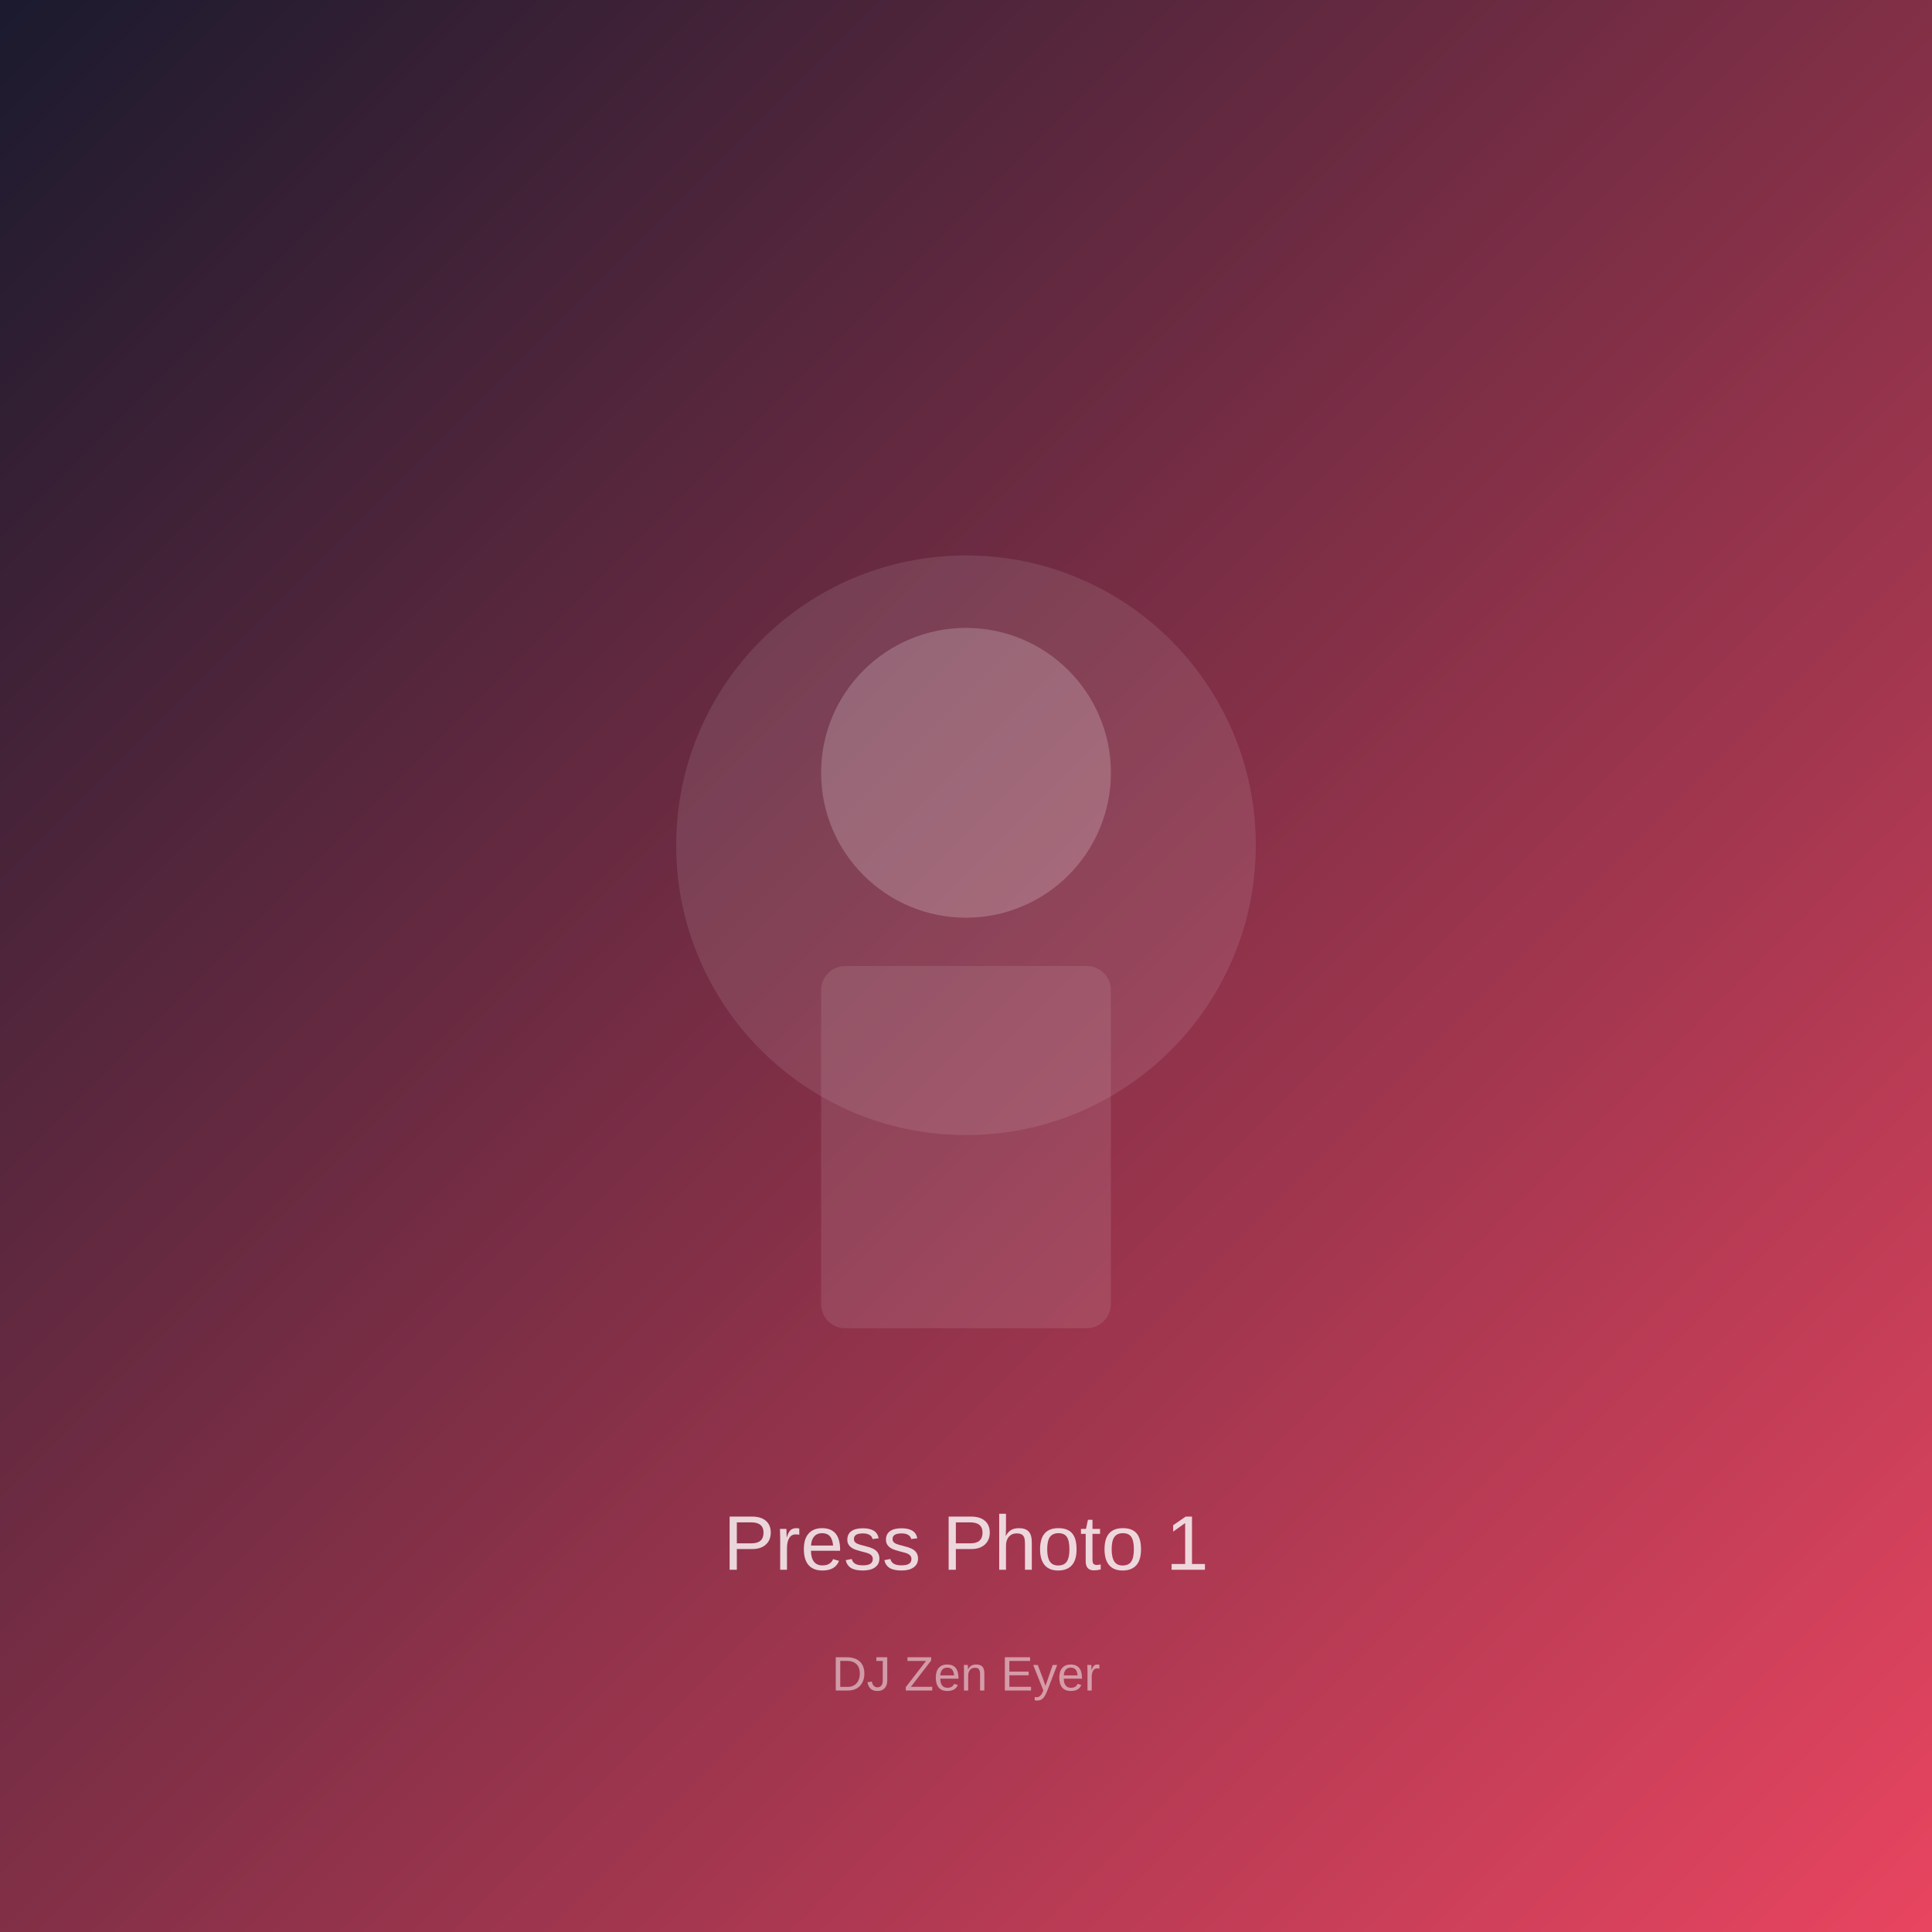
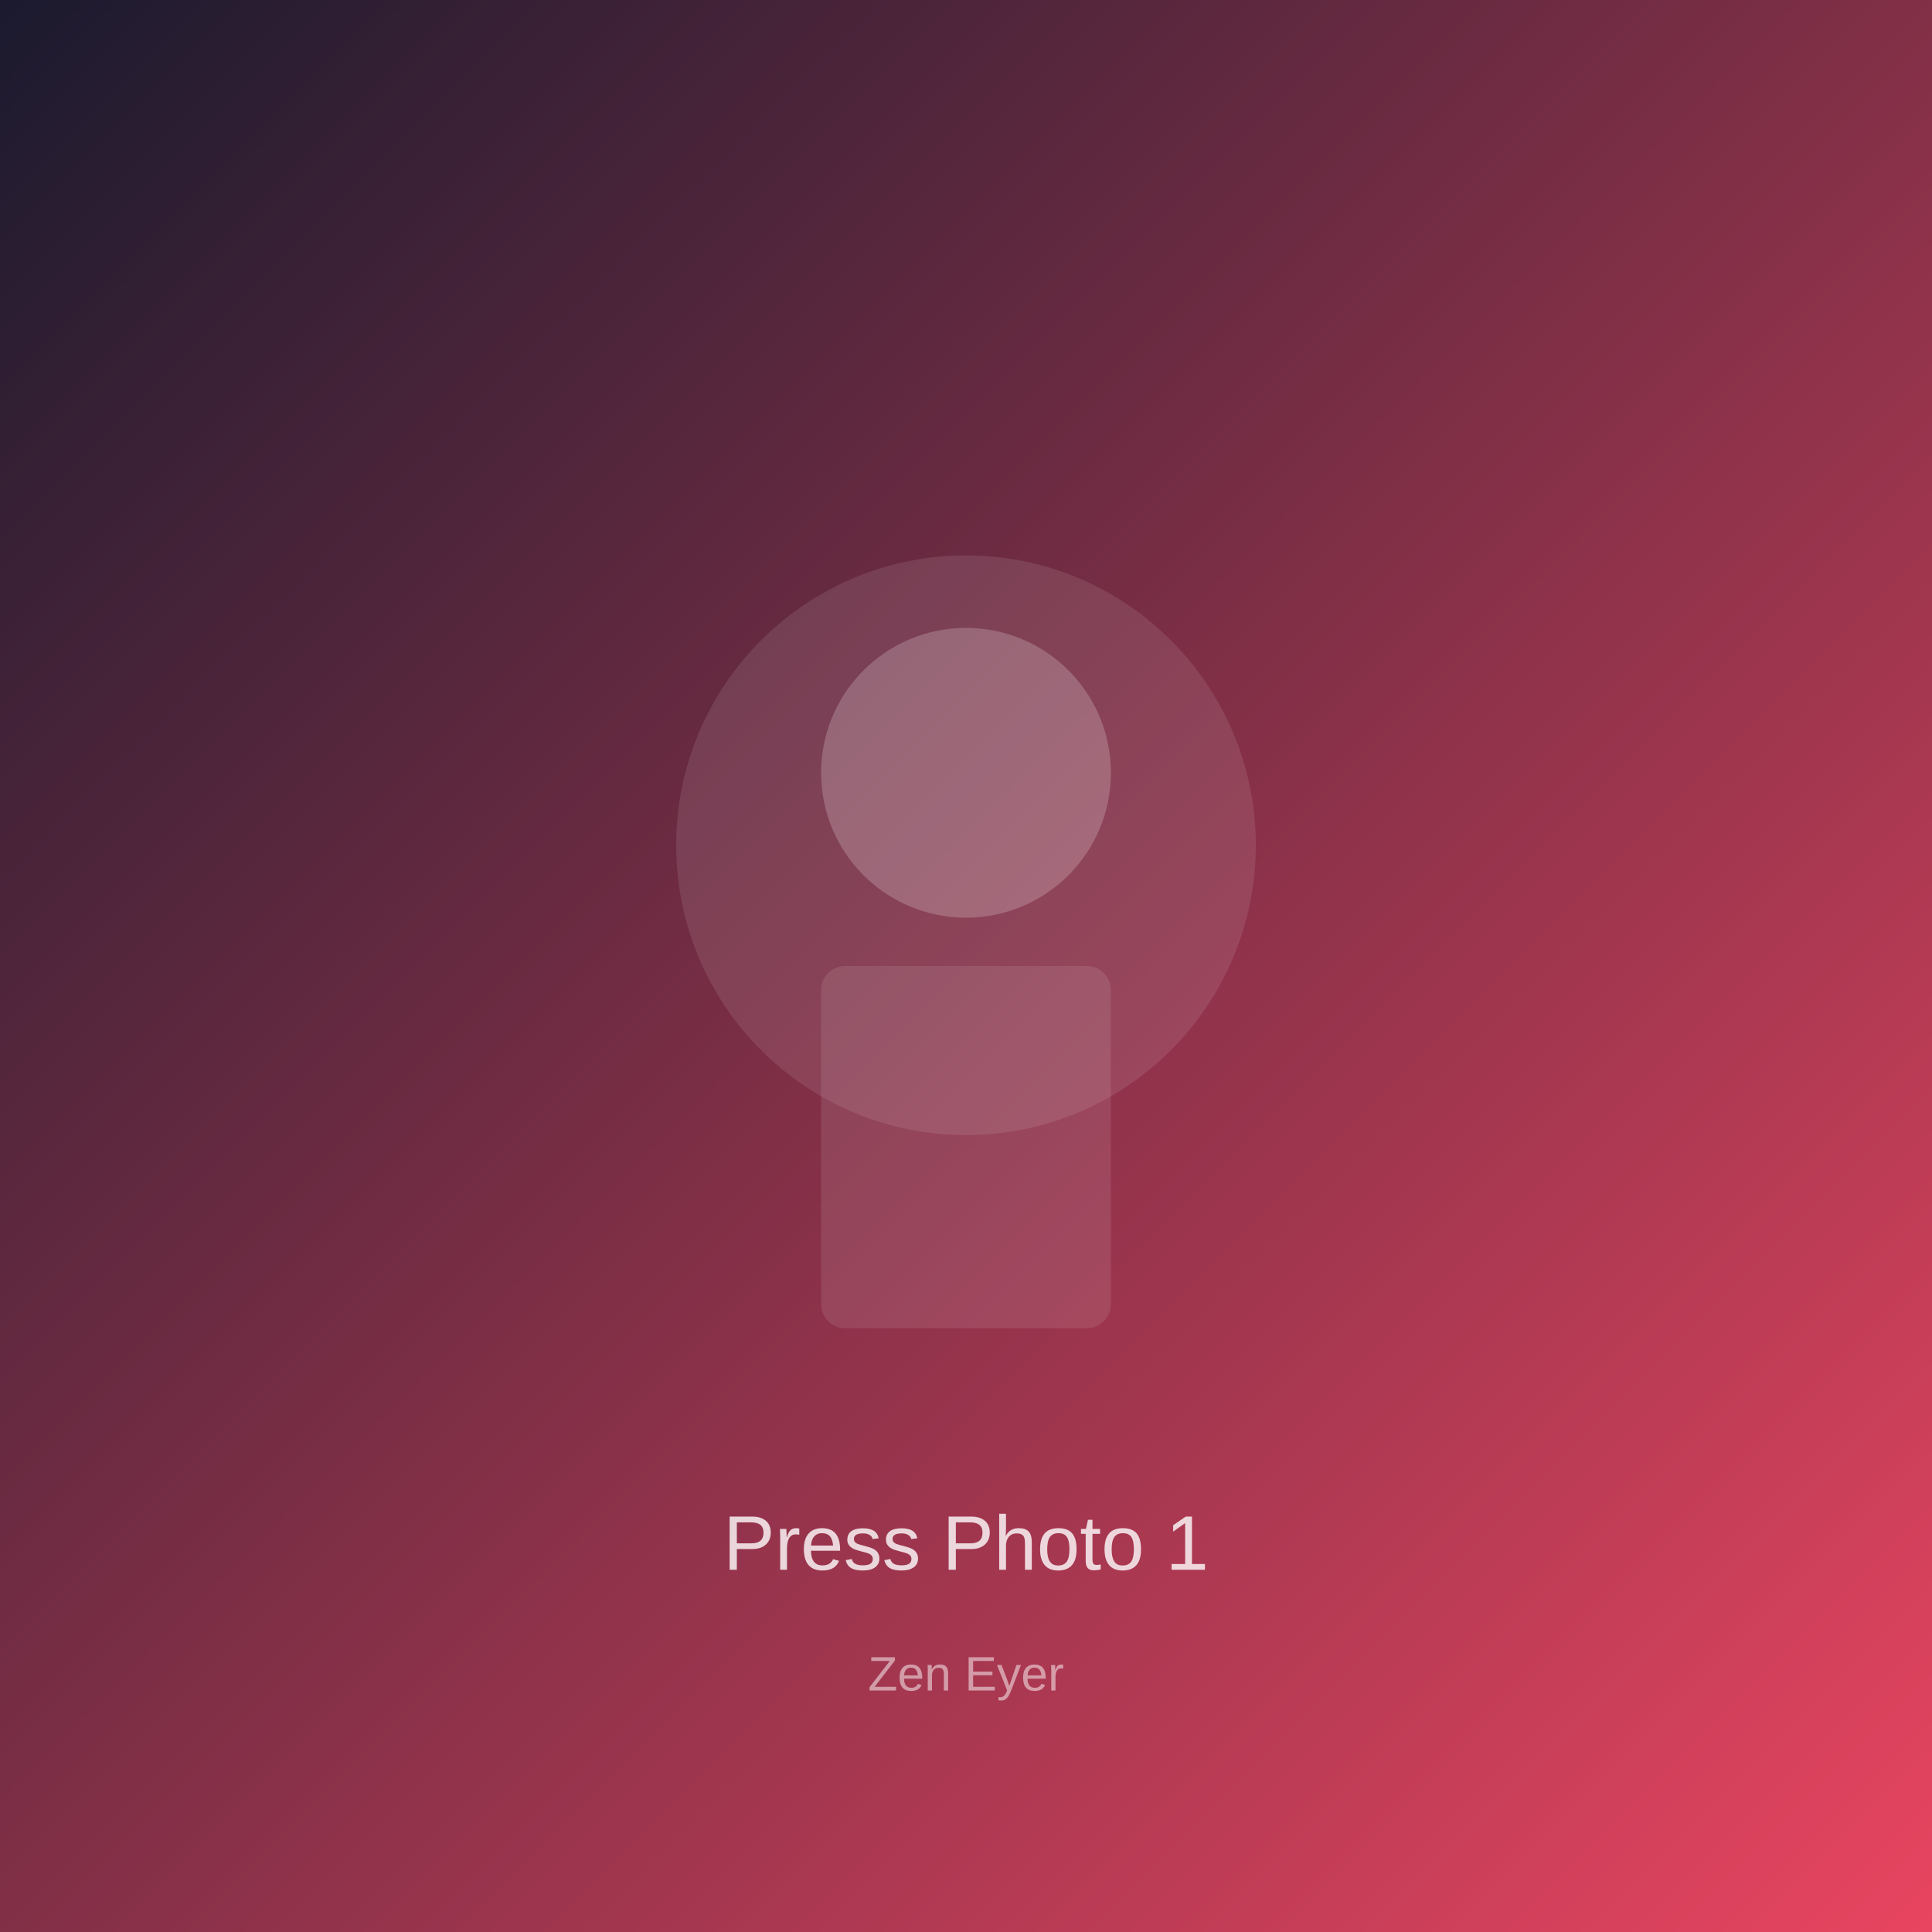
<svg xmlns="http://www.w3.org/2000/svg" width="800" height="800" viewBox="0 0 800 800">
  <defs>
    <linearGradient id="bg1" x1="0%" x2="100%" y1="0%" y2="100%">
      <stop offset="0%" style="stop-color:#1a1a2e" />
      <stop offset="100%" style="stop-color:#e94560" />
    </linearGradient>
  </defs>
  <rect width="800" height="800" fill="url(#bg1)" />
  <circle cx="400" cy="350" r="120" fill="#fff" opacity=".1" />
  <circle cx="400" cy="320" r="60" fill="#fff" opacity=".2" />
  <rect width="120" height="150" x="340" y="400" fill="#fff" opacity=".1" rx="10" />
  <text x="400" y="650" fill="#fff" font-family="Arial, sans-serif" font-size="32" opacity=".8" text-anchor="middle">Press Photo 1</text>
-   <text x="400" y="700" fill="#fff" font-family="Arial, sans-serif" font-size="20" opacity=".5" text-anchor="middle">DJ Zen Eyer</text>
+   <text x="400" y="700" fill="#fff" font-family="Arial, sans-serif" font-size="20" opacity=".5" text-anchor="middle">Zen Eyer</text>
</svg>
